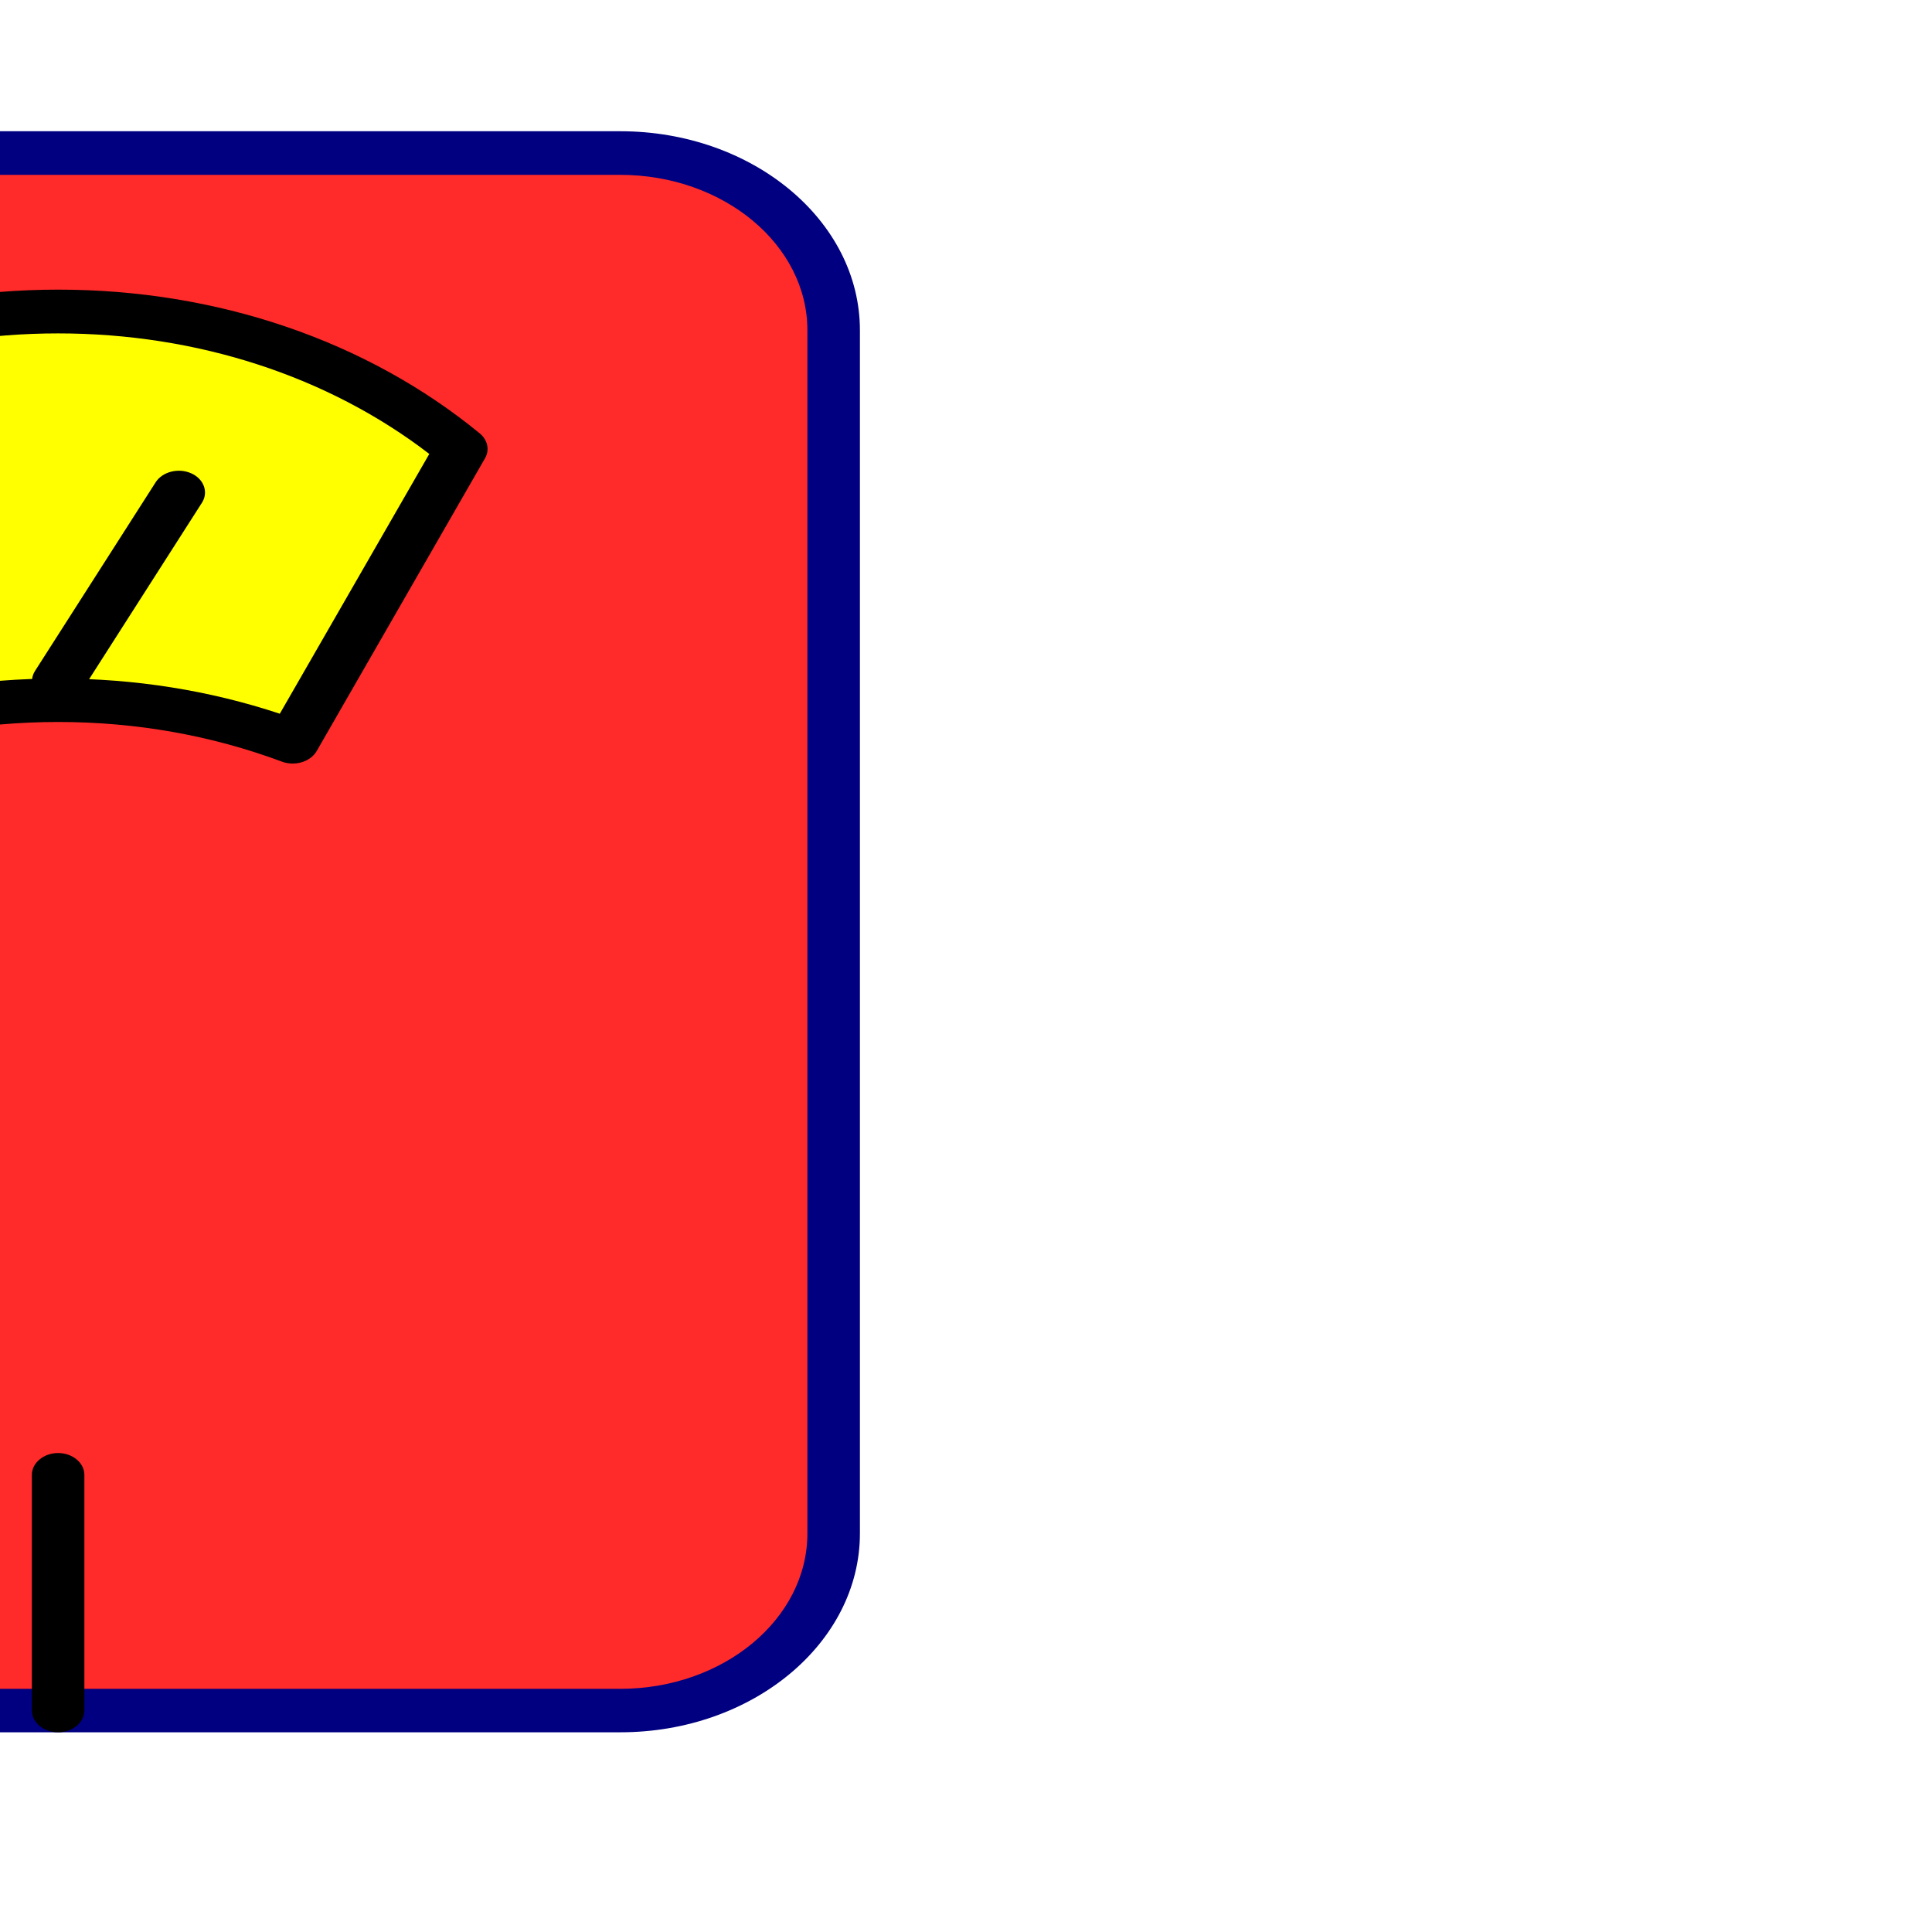
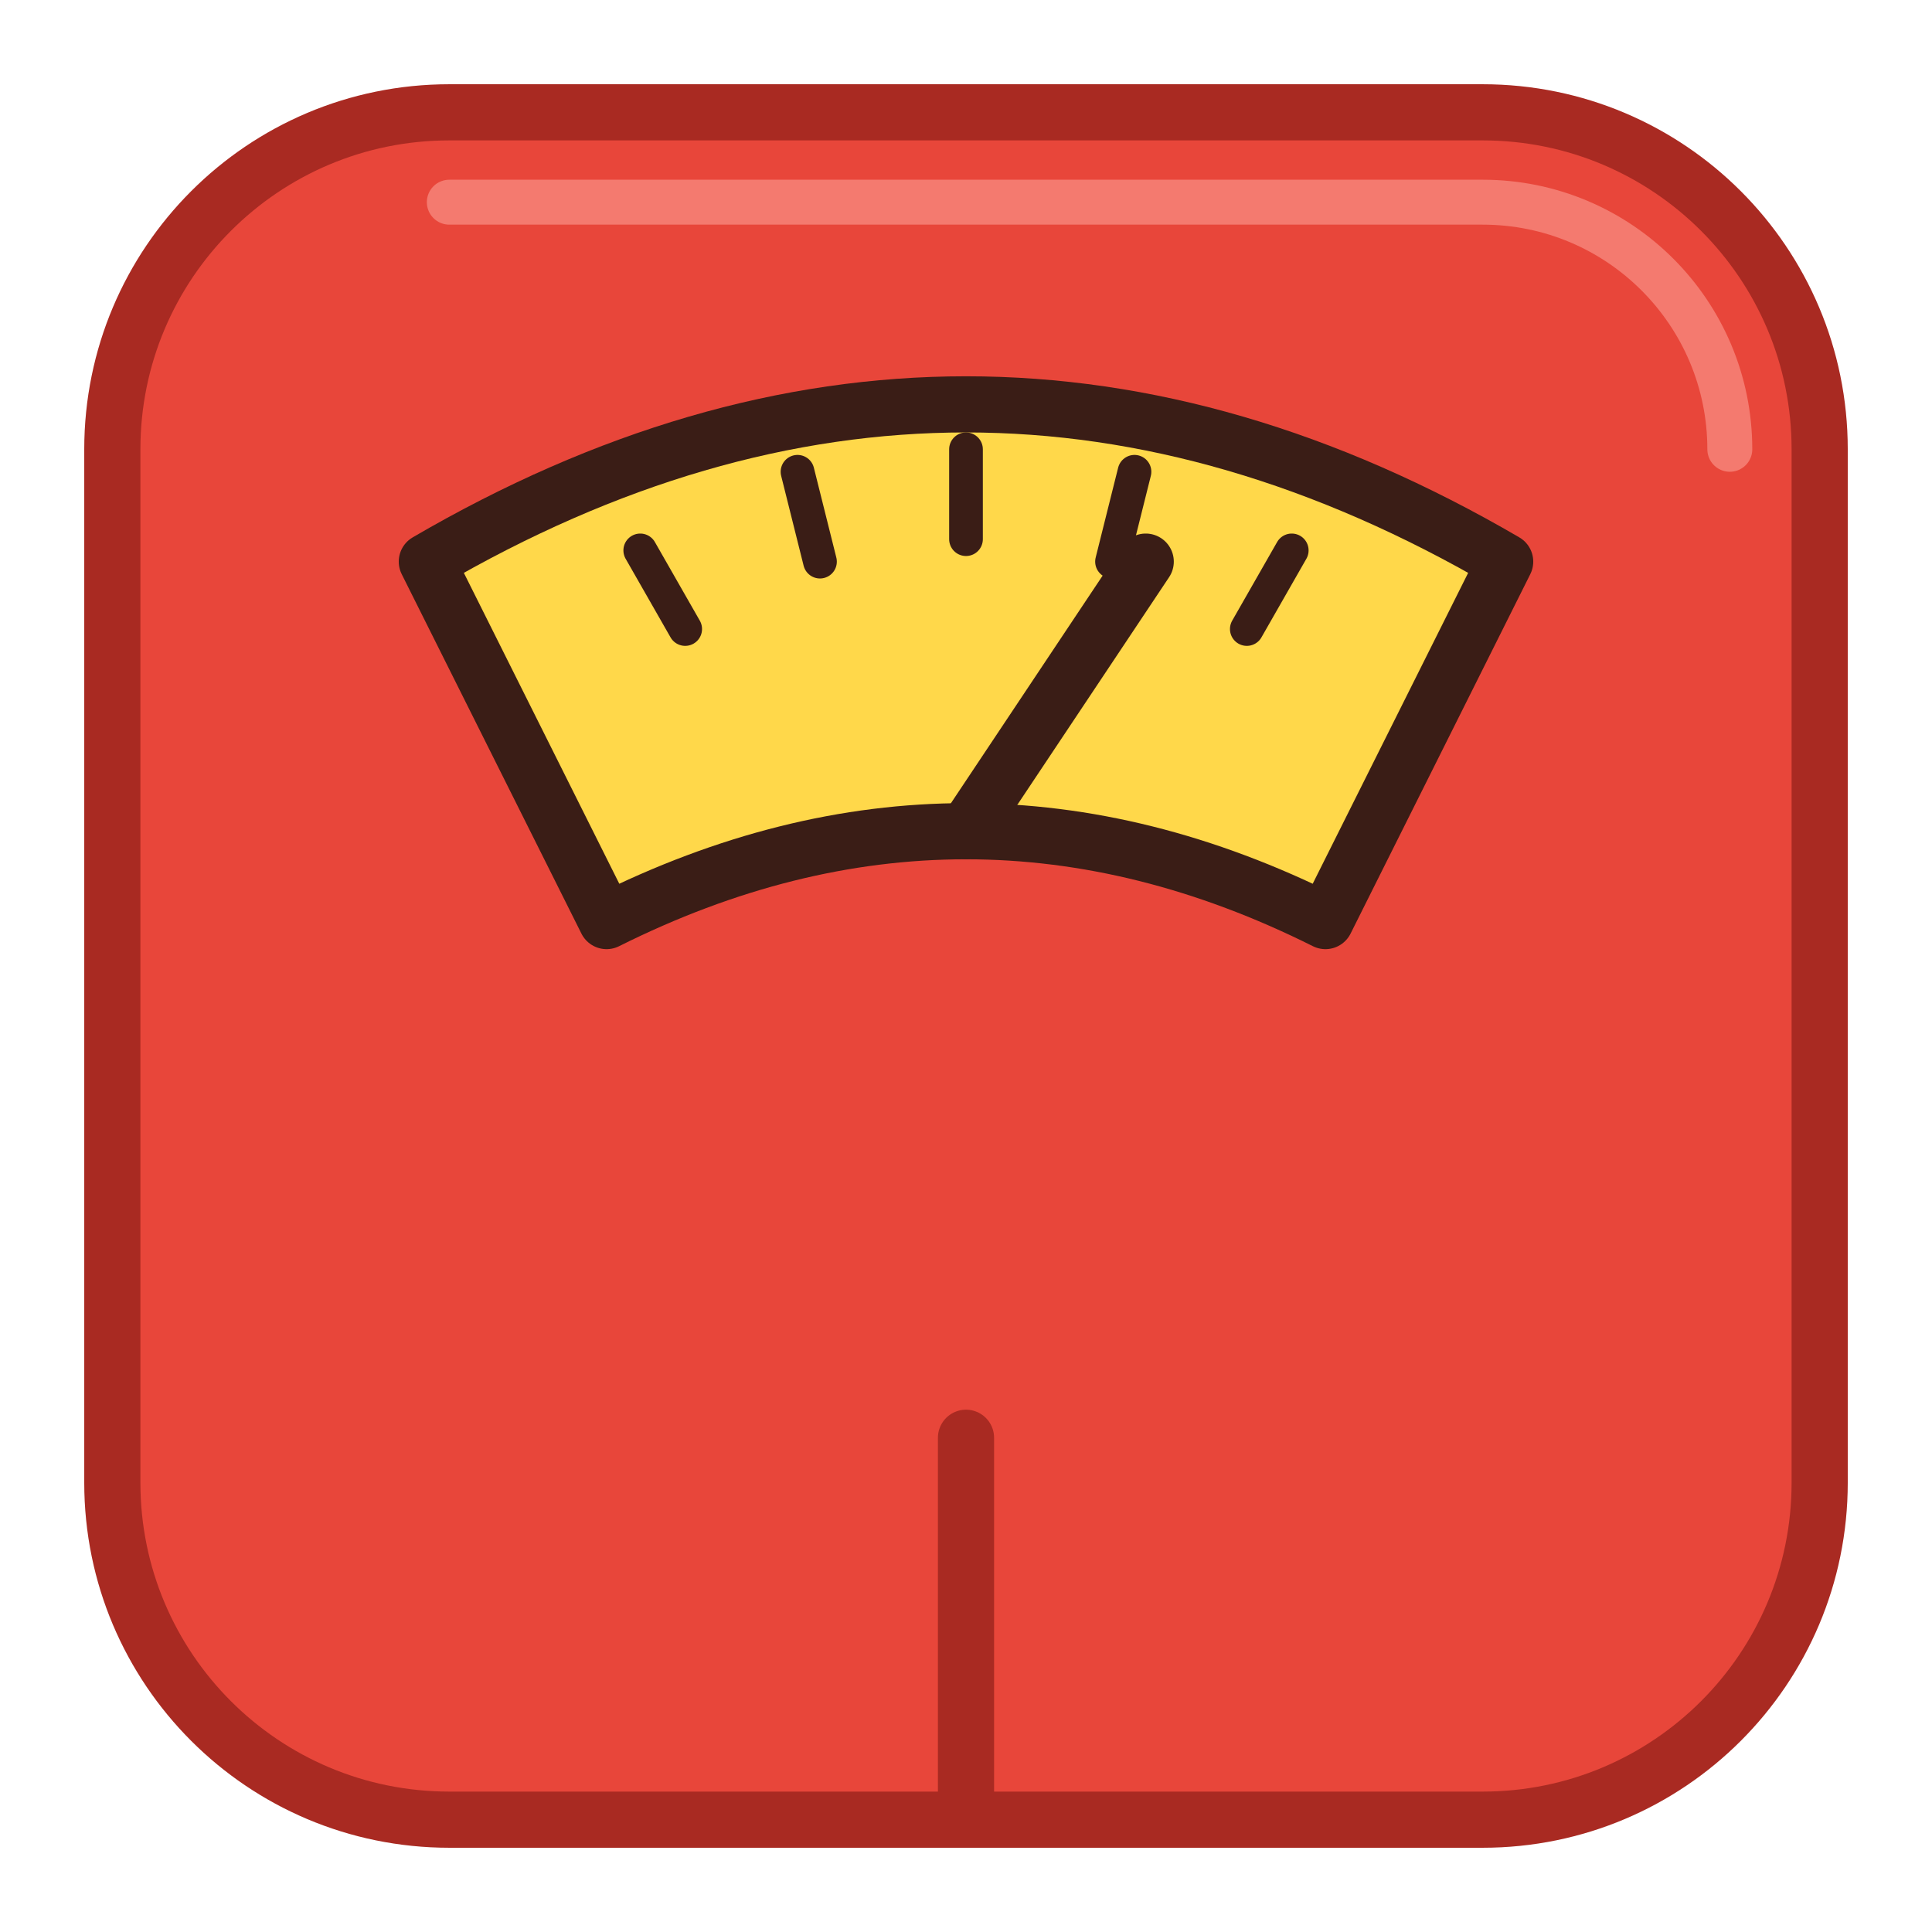
- <svg xmlns="http://www.w3.org/2000/svg" version="1.1" x="0px" y="0px" width="86px" height="86px" viewBox="0 0 86 86" enable-background="new 0 0 86 86" xml:space="preserve" id="svg19">
-   <defs id="defs23">
-     <linearGradient id="SVGID_1_-9" gradientUnits="userSpaceOnUse" x1="586.483" y1="1001.309" x2="1413.517" y2="1001.309" gradientTransform="matrix(0.07450173,0,0,0.07450173,-30.63923,-31.44787)">
-       <stop offset="0" style="stop-color:#E85D7E" id="stop4" />
-       <stop offset="1" style="stop-color:#D13A55" id="stop6" />
-     </linearGradient>
-     <linearGradient id="SVGID_2_" gradientUnits="userSpaceOnUse" x1="785.134" y1="741.169" x2="1214.866" y2="741.169" gradientTransform="matrix(0.07450173,0,0,0.07450173,-30.63923,-31.44787)">
-       <stop offset="0" style="stop-color:#50C29F" id="stop11" />
-       <stop offset="1" style="stop-color:#35A49C" id="stop13" />
-     </linearGradient>
-   </defs>
-   <g id="Layer_2" display="none">
- </g>
-   <path class="st0" d="m 27.616,76.14 h -50.059 c -5.243,0 -9.501,-3.529 -9.501,-7.889 V 14.702 c 0,-4.354 4.25,-7.889 9.501,-7.889 h 50.051 c 5.243,0 9.501,3.529 9.501,7.889 v 53.555 c 0,4.354 -4.25,7.882 -9.493,7.882 z" id="path9" style="fill:#ff2a2a;stroke-width:0.076" />
-   <path class="st1" d="m 2.587,31.174 c 3.724,0 7.255,0.659 10.444,1.851 L 20.528,19.985 C 15.92,16.199 9.583,13.863 2.587,13.863 c -6.996,0 -13.325,2.336 -17.941,6.122 l 7.497,13.04 c 3.189,-1.192 6.721,-1.851 10.444,-1.851 z" id="path16-7" style="fill:#ffff00;stroke-width:0.076" />
-   <g id="g34" transform="matrix(0.08348764,0,0,0.06932703,-80.90075,-27.94113)">
-     <g id="g20">
-       <path class="st14" d="M 1299.8,1515.3 H 700.2 c -70.5,0 -127.8,-57.3 -127.8,-127.8 V 615.1 c 0,-70.5 57.3,-127.8 127.8,-127.8 h 599.5 c 70.5,0 127.8,57.3 127.8,127.8 v 772.5 c 0,70.4 -57.3,127.7 -127.7,127.7 z M 700.2,515.3 c -55,0 -99.8,44.8 -99.8,99.8 v 772.5 c 0,55 44.8,99.8 99.8,99.8 h 599.5 c 55,0 99.8,-44.8 99.8,-99.8 V 615.1 c 0,-55 -44.8,-99.8 -99.8,-99.8 H 700.2 Z" id="path18" style="fill:#000080" />
-     </g>
-     <g id="g24">
-       <path class="st14" d="m 1125.1,893.3 c -1.9,0 -3.9,-0.4 -5.7,-1.2 -37.6,-16.9 -77.8,-25.5 -119.3,-25.5 -41.6,0 -81.7,8.6 -119.3,25.5 -6.9,3.1 -15.1,0.1 -18.4,-6.7 L 772.6,697.3 c -2.6,-5.4 -1.4,-11.8 2.8,-16 60.2,-59.5 140,-92.3 224.7,-92.3 84.7,0 164.5,32.8 224.7,92.3 4.2,4.2 5.4,10.6 2.8,16 l -89.8,188.1 c -2.5,5 -7.5,7.9 -12.7,7.9 z M 1000,838.7 c 40.9,0 80.6,7.6 118.2,22.6 l 79.7,-166.8 c -54,-50 -123.9,-77.4 -197.9,-77.4 -74,0 -143.8,27.4 -197.9,77.4 l 79.7,166.8 c 37.6,-15.1 77.3,-22.6 118.2,-22.6 z" id="path22" />
-     </g>
-     <g id="g28">
-       <path class="st14" d="m 1000,1515.3 c -7.7,0 -14,-6.3 -14,-14 V 1350 c 0,-7.7 6.3,-14 14,-14 7.7,0 14,6.3 14,14 v 151.3 c 0,7.7 -6.3,14 -14,14 z" id="path26" />
-     </g>
-     <g id="g32">
-       <path class="st14" d="m 1000,854.3 c -2.2,0 -4.5,-0.5 -6.5,-1.6 -6.8,-3.6 -9.4,-12.1 -5.8,-18.9 L 1052,712.7 c 3.6,-6.8 12.1,-9.4 18.9,-5.8 6.8,3.6 9.4,12.1 5.8,18.9 l -64.3,121.1 c -2.5,4.7 -7.4,7.4 -12.4,7.4 z" id="path30" />
-     </g>
+ <svg xmlns="http://www.w3.org/2000/svg" width="172" height="172" viewBox="0 0 172 172">
+   <rect x="10" y="10" width="152" height="152" rx="30" fill="#e8463a" />
+   <rect x="10" y="10" width="152" height="152" rx="30" fill="none" stroke="#a92a22" stroke-width="5" />
+   <path d="M40 18 H132 A22 22 0 0 1 154 40" fill="none" stroke="#f47a6f" stroke-width="4" stroke-linecap="round" />
+   <path d="M38 50 Q86 22 134 50 L118 82 Q86 66 54 82 Z" fill="#ffd84a" stroke="#3a1d16" stroke-width="5" stroke-linejoin="round" />
+   <g stroke="#3a1d16" stroke-width="3" stroke-linecap="round">
+     <path d="M57 49 L61 56" />
+     <path d="M71 42 L73 50" />
+     <path d="M86 40 L86 48" />
+     <path d="M101 42 L99 50" />
+     <path d="M115 49 L111 56" />
  </g>
+   <path d="M86 74 L102 50" stroke="#3a1d16" stroke-width="5" stroke-linecap="round" />
+   <path d="M86 128 V160" stroke="#a92a22" stroke-width="5" stroke-linecap="round" />
</svg>
